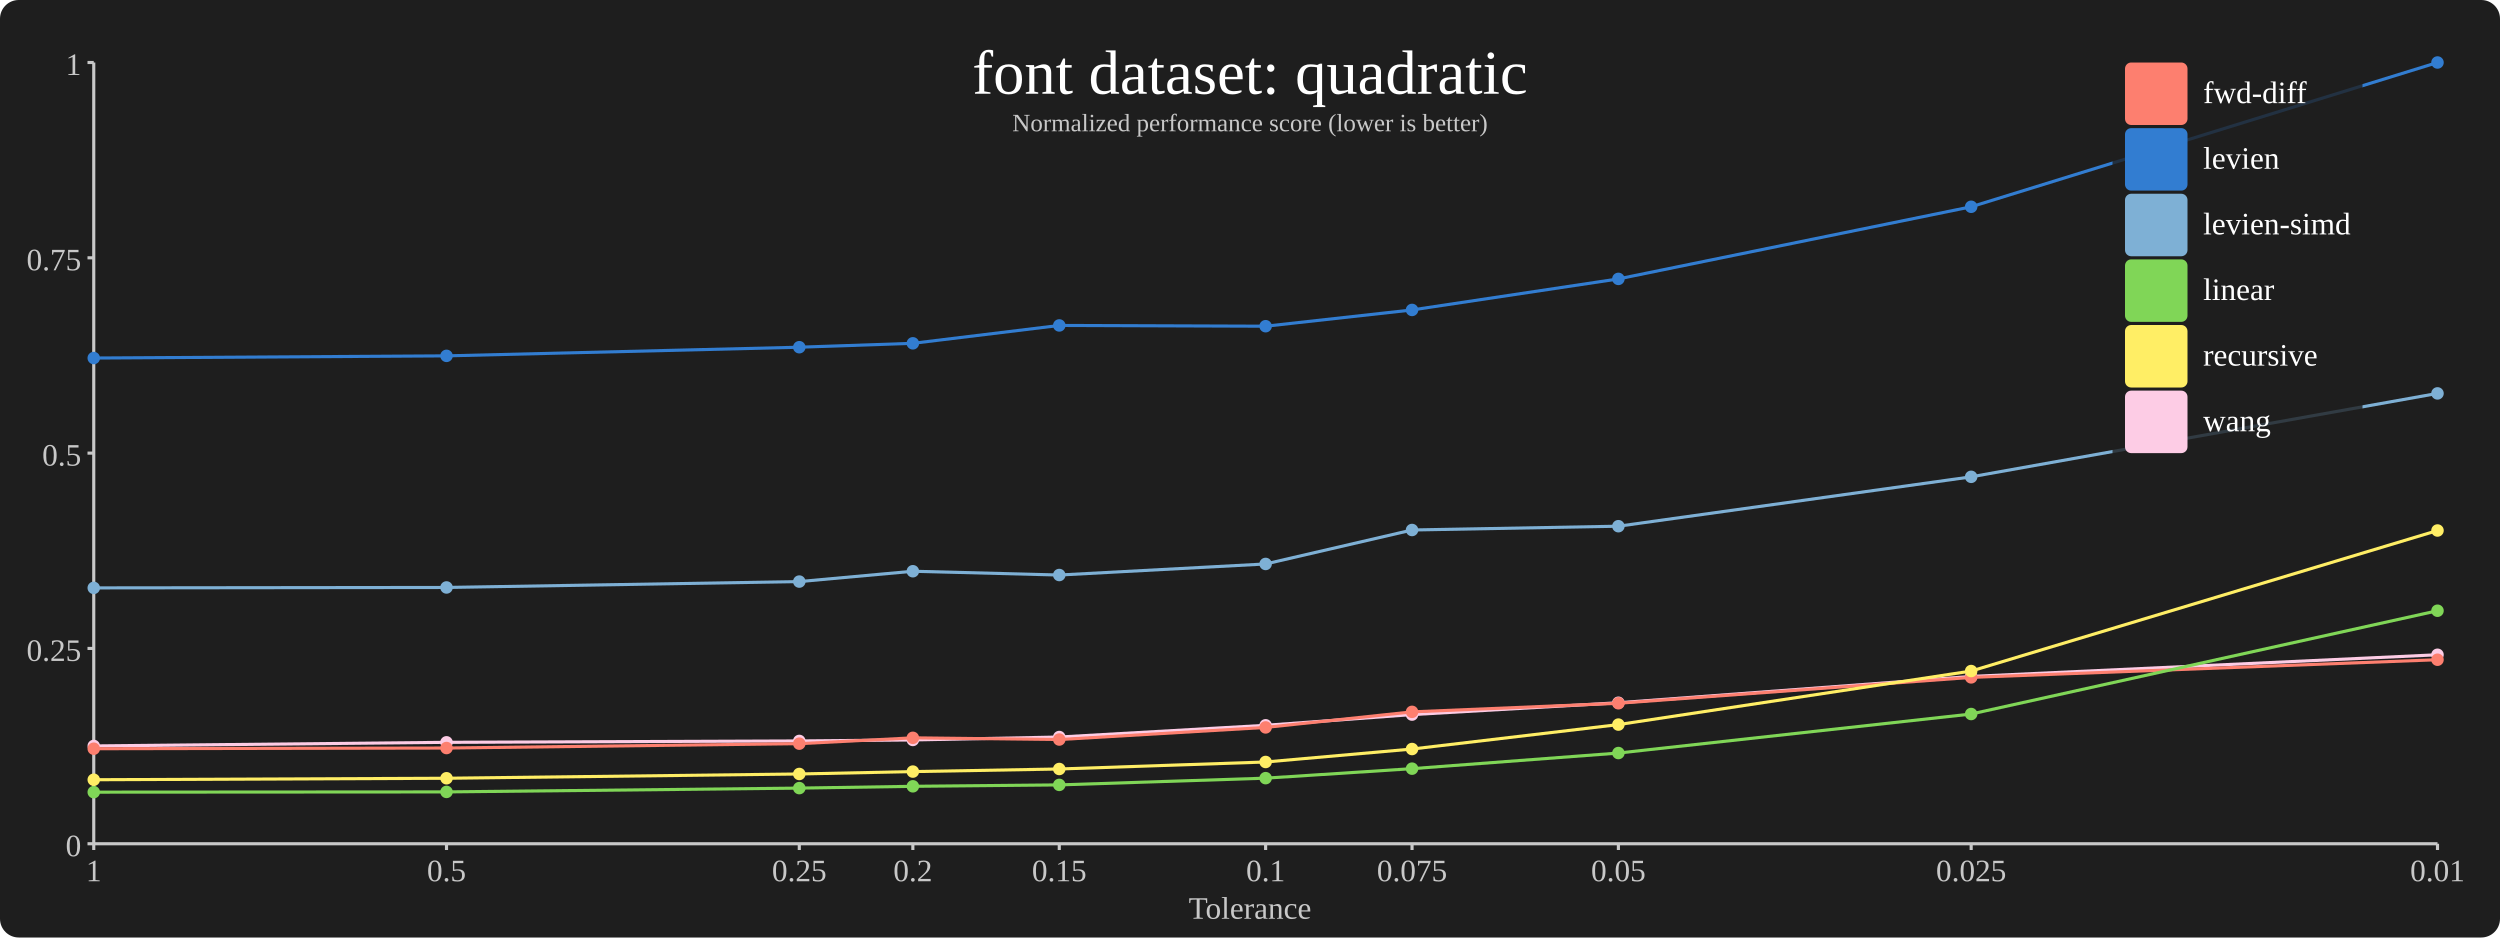
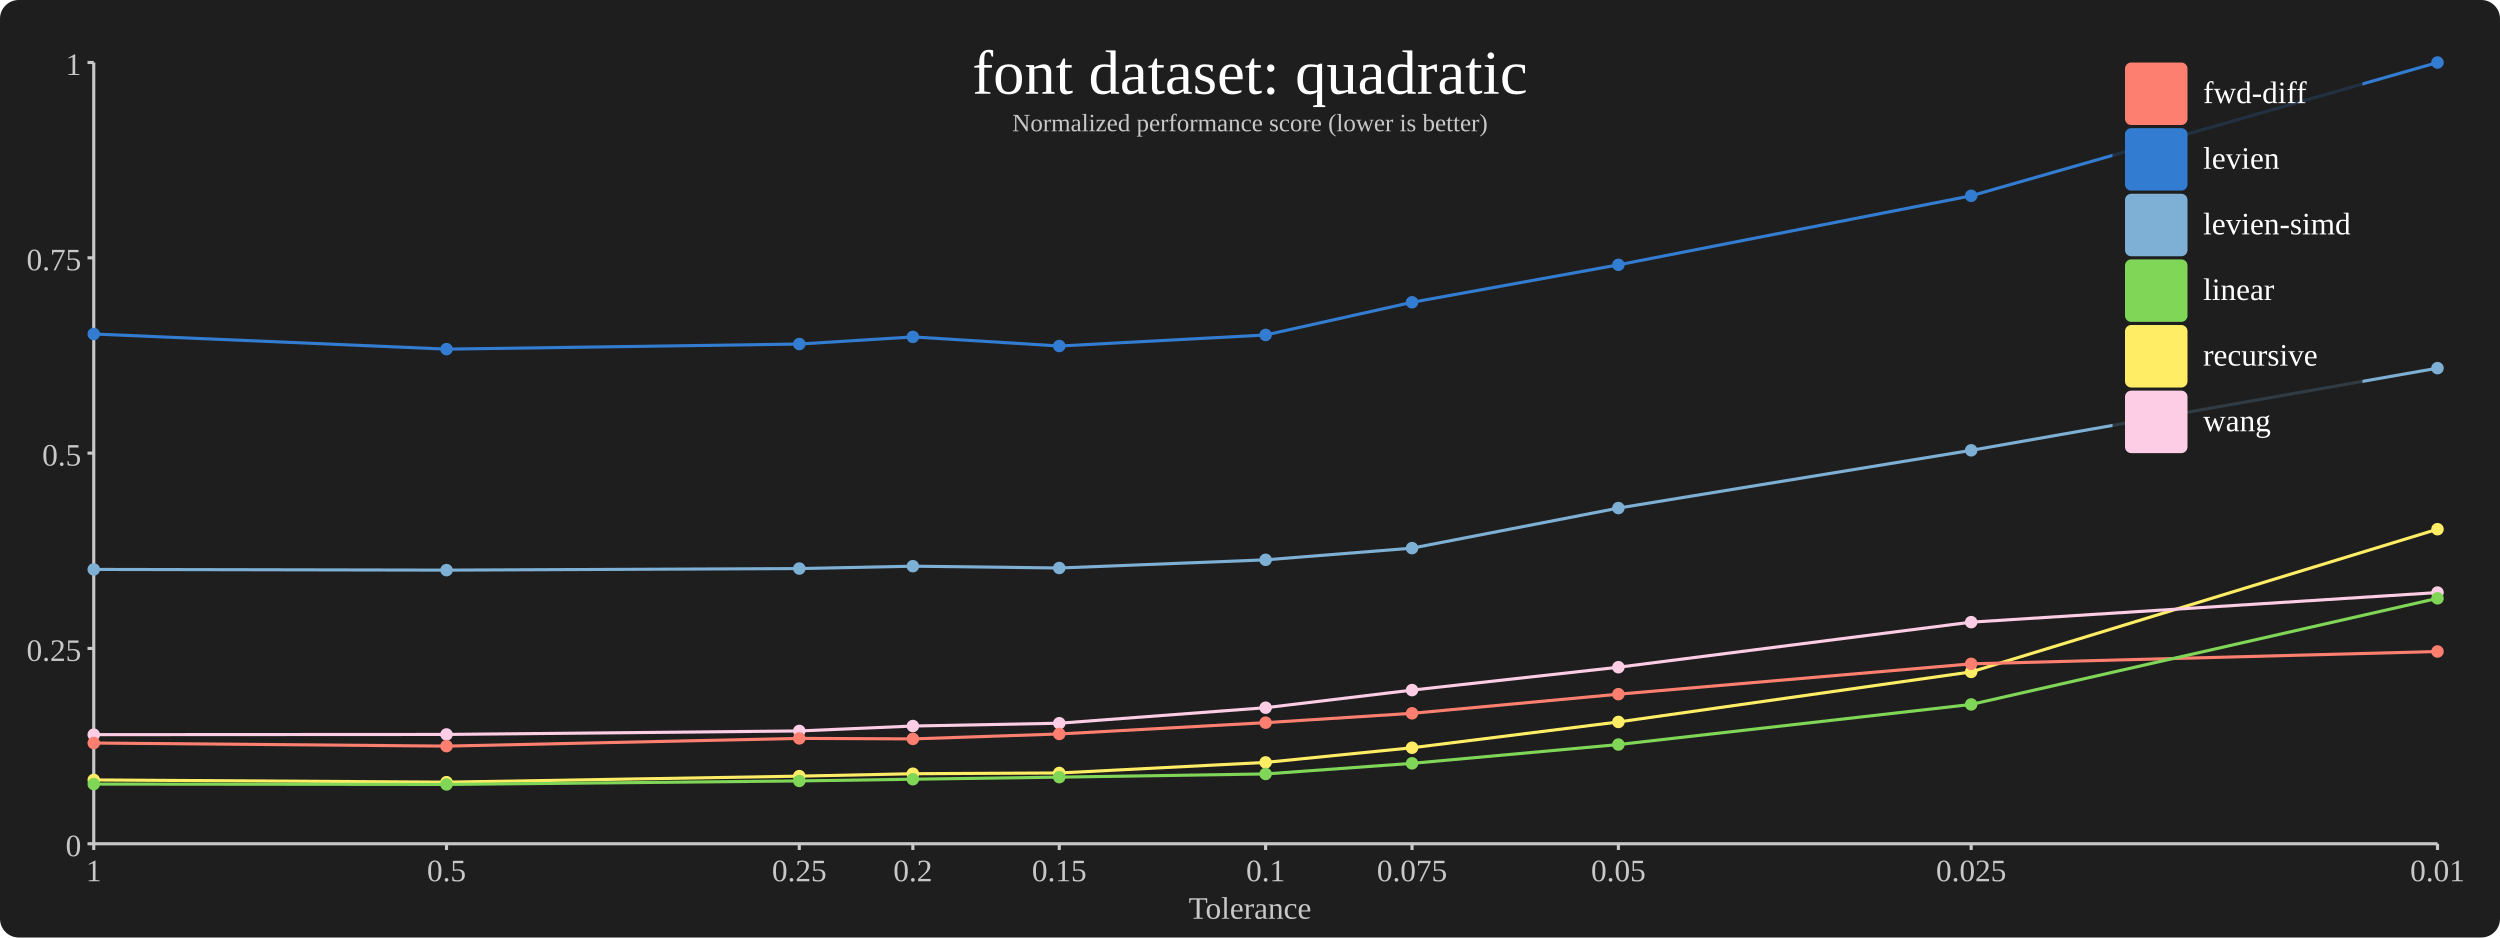
<svg xmlns="http://www.w3.org/2000/svg" viewBox="0 0 800 300">
  <rect x="0" y="0" width="800" height="300" ry="6" style="fill:rgb(30,30,30);stroke:none;fill-opacity:1;stroke-opacity:1;" />
  <path d="M 30 20 L 30 270" style="stroke:rgb(200,200,200);stroke-width:1" />
  <path d="M 30 270 L 780 270" style="stroke:rgb(200,200,200);stroke-width:1" />
  <path d="M 780 270 L 780 272" style="stroke:rgb(200,200,200);stroke-width:1" />
  <text x="780" y="282" style="font-size:10px;fill:rgb(200,200,200);text-anchor:middle;text-align:center;"> 0.01 </text>
  <path d="M 630.772 270 L 630.772 272" style="stroke:rgb(200,200,200);stroke-width:1" />
  <text x="630.772" y="282" style="font-size:10px;fill:rgb(200,200,200);text-anchor:middle;text-align:center;"> 0.025 </text>
  <path d="M 517.886 270 L 517.886 272" style="stroke:rgb(200,200,200);stroke-width:1" />
  <text x="517.886" y="282" style="font-size:10px;fill:rgb(200,200,200);text-anchor:middle;text-align:center;"> 0.05 </text>
  <path d="M 451.852 270 L 451.852 272" style="stroke:rgb(200,200,200);stroke-width:1" />
  <text x="451.852" y="282" style="font-size:10px;fill:rgb(200,200,200);text-anchor:middle;text-align:center;"> 0.075 </text>
  <path d="M 405 270 L 405 272" style="stroke:rgb(200,200,200);stroke-width:1" />
  <text x="405" y="282" style="font-size:10px;fill:rgb(200,200,200);text-anchor:middle;text-align:center;"> 0.1 </text>
  <path d="M 338.966 270 L 338.966 272" style="stroke:rgb(200,200,200);stroke-width:1" />
  <text x="338.966" y="282" style="font-size:10px;fill:rgb(200,200,200);text-anchor:middle;text-align:center;"> 0.15 </text>
  <path d="M 292.114 270 L 292.114 272" style="stroke:rgb(200,200,200);stroke-width:1" />
  <text x="292.114" y="282" style="font-size:10px;fill:rgb(200,200,200);text-anchor:middle;text-align:center;"> 0.2 </text>
  <path d="M 255.773 270 L 255.773 272" style="stroke:rgb(200,200,200);stroke-width:1" />
  <text x="255.773" y="282" style="font-size:10px;fill:rgb(200,200,200);text-anchor:middle;text-align:center;"> 0.25 </text>
  <path d="M 142.886 270 L 142.886 272" style="stroke:rgb(200,200,200);stroke-width:1" />
  <text x="142.886" y="282" style="font-size:10px;fill:rgb(200,200,200);text-anchor:middle;text-align:center;"> 0.5 </text>
  <path d="M 30 270 L 30 272" style="stroke:rgb(200,200,200);stroke-width:1" />
  <text x="30" y="282" style="font-size:10px;fill:rgb(200,200,200);text-anchor:middle;text-align:center;"> 1 </text>
  <path d="M 28 270 L 30 270" style="stroke:rgb(200,200,200);stroke-width:1" />
  <text x="26" y="274" style="font-size:10px;fill:rgb(200,200,200);text-anchor:end;text-align:right;"> 0 </text>
  <path d="M 28 207.5 L 30 207.5" style="stroke:rgb(200,200,200);stroke-width:1" />
  <text x="26" y="211.5" style="font-size:10px;fill:rgb(200,200,200);text-anchor:end;text-align:right;"> 0.25 </text>
  <path d="M 28 145 L 30 145" style="stroke:rgb(200,200,200);stroke-width:1" />
  <text x="26" y="149" style="font-size:10px;fill:rgb(200,200,200);text-anchor:end;text-align:right;"> 0.5 </text>
  <path d="M 28 82.5 L 30 82.5" style="stroke:rgb(200,200,200);stroke-width:1" />
  <text x="26" y="86.5" style="font-size:10px;fill:rgb(200,200,200);text-anchor:end;text-align:right;"> 0.75 </text>
  <path d="M 28 20 L 30 20" style="stroke:rgb(200,200,200);stroke-width:1" />
  <text x="26" y="24" style="font-size:10px;fill:rgb(200,200,200);text-anchor:end;text-align:right;"> 1 </text>
  <text x="400" y="294" style="font-size:10px;fill:rgb(200,200,200);text-anchor:middle;text-align:center;"> Tolerance </text>
-   <circle cx="780" cy="209.525" r="2" style="fill:rgb(253,204,229);stroke:none;fill-opacity:1;stroke-opacity:1;" />
-   <path d="M 780 209.525 L 630.772 216.463" style="stroke:rgb(253,204,229);stroke-width:1" />
-   <circle cx="630.772" cy="216.463" r="2" style="fill:rgb(253,204,229);stroke:none;fill-opacity:1;stroke-opacity:1;" />
-   <path d="M 630.772 216.463 L 517.886 224.877" style="stroke:rgb(253,204,229);stroke-width:1" />
-   <circle cx="517.886" cy="224.877" r="2" style="fill:rgb(253,204,229);stroke:none;fill-opacity:1;stroke-opacity:1;" />
-   <path d="M 517.886 224.877 L 451.852 228.667" style="stroke:rgb(253,204,229);stroke-width:1" />
-   <circle cx="451.852" cy="228.667" r="2" style="fill:rgb(253,204,229);stroke:none;fill-opacity:1;stroke-opacity:1;" />
-   <path d="M 451.852 228.667 L 405 232.095" style="stroke:rgb(253,204,229);stroke-width:1" />
-   <circle cx="405" cy="232.095" r="2" style="fill:rgb(253,204,229);stroke:none;fill-opacity:1;stroke-opacity:1;" />
-   <path d="M 405 232.095 L 338.966 235.85" style="stroke:rgb(253,204,229);stroke-width:1" />
-   <circle cx="338.966" cy="235.85" r="2" style="fill:rgb(253,204,229);stroke:none;fill-opacity:1;stroke-opacity:1;" />
-   <path d="M 338.966 235.85 L 292.114 236.782" style="stroke:rgb(253,204,229);stroke-width:1" />
-   <circle cx="292.114" cy="236.782" r="2" style="fill:rgb(253,204,229);stroke:none;fill-opacity:1;stroke-opacity:1;" />
-   <path d="M 292.114 236.782 L 255.773 237.103" style="stroke:rgb(253,204,229);stroke-width:1" />
-   <circle cx="255.773" cy="237.103" r="2" style="fill:rgb(253,204,229);stroke:none;fill-opacity:1;stroke-opacity:1;" />
-   <path d="M 255.773 237.103 L 142.886 237.545" style="stroke:rgb(253,204,229);stroke-width:1" />
-   <circle cx="142.886" cy="237.545" r="2" style="fill:rgb(253,204,229);stroke:none;fill-opacity:1;stroke-opacity:1;" />
-   <path d="M 142.886 237.545 L 30 238.702" style="stroke:rgb(253,204,229);stroke-width:1" />
-   <circle cx="30" cy="238.702" r="2" style="fill:rgb(253,204,229);stroke:none;fill-opacity:1;stroke-opacity:1;" />
-   <circle cx="780" cy="125.888" r="2" style="fill:rgb(126,176,213);stroke:none;fill-opacity:1;stroke-opacity:1;" />
-   <path d="M 780 125.888 L 630.772 152.585" style="stroke:rgb(126,176,213);stroke-width:1" />
-   <circle cx="630.772" cy="152.585" r="2" style="fill:rgb(126,176,213);stroke:none;fill-opacity:1;stroke-opacity:1;" />
-   <path d="M 630.772 152.585 L 517.886 168.385" style="stroke:rgb(126,176,213);stroke-width:1" />
-   <circle cx="517.886" cy="168.385" r="2" style="fill:rgb(126,176,213);stroke:none;fill-opacity:1;stroke-opacity:1;" />
-   <path d="M 517.886 168.385 L 451.852 169.6" style="stroke:rgb(126,176,213);stroke-width:1" />
-   <circle cx="451.852" cy="169.6" r="2" style="fill:rgb(126,176,213);stroke:none;fill-opacity:1;stroke-opacity:1;" />
-   <path d="M 451.852 169.6 L 405 180.465" style="stroke:rgb(126,176,213);stroke-width:1" />
-   <circle cx="405" cy="180.465" r="2" style="fill:rgb(126,176,213);stroke:none;fill-opacity:1;stroke-opacity:1;" />
-   <path d="M 405 180.465 L 338.966 184.007" style="stroke:rgb(126,176,213);stroke-width:1" />
-   <circle cx="338.966" cy="184.007" r="2" style="fill:rgb(126,176,213);stroke:none;fill-opacity:1;stroke-opacity:1;" />
-   <path d="M 338.966 184.007 L 292.114 182.798" style="stroke:rgb(126,176,213);stroke-width:1" />
-   <circle cx="292.114" cy="182.798" r="2" style="fill:rgb(126,176,213);stroke:none;fill-opacity:1;stroke-opacity:1;" />
-   <path d="M 292.114 182.798 L 255.773 186.105" style="stroke:rgb(126,176,213);stroke-width:1" />
-   <circle cx="255.773" cy="186.105" r="2" style="fill:rgb(126,176,213);stroke:none;fill-opacity:1;stroke-opacity:1;" />
-   <path d="M 255.773 186.105 L 142.886 187.988" style="stroke:rgb(126,176,213);stroke-width:1" />
-   <circle cx="142.886" cy="187.988" r="2" style="fill:rgb(126,176,213);stroke:none;fill-opacity:1;stroke-opacity:1;" />
-   <path d="M 142.886 187.988 L 30 188.125" style="stroke:rgb(126,176,213);stroke-width:1" />
-   <circle cx="30" cy="188.125" r="2" style="fill:rgb(126,176,213);stroke:none;fill-opacity:1;stroke-opacity:1;" />
-   <circle cx="780" cy="211.113" r="2" style="fill:rgb(253,127,111);stroke:none;fill-opacity:1;stroke-opacity:1;" />
-   <path d="M 780 211.113 L 630.772 216.762" style="stroke:rgb(253,127,111);stroke-width:1" />
-   <circle cx="630.772" cy="216.762" r="2" style="fill:rgb(253,127,111);stroke:none;fill-opacity:1;stroke-opacity:1;" />
-   <path d="M 630.772 216.762 L 517.886 225.045" style="stroke:rgb(253,127,111);stroke-width:1" />
-   <circle cx="517.886" cy="225.045" r="2" style="fill:rgb(253,127,111);stroke:none;fill-opacity:1;stroke-opacity:1;" />
-   <path d="M 517.886 225.045 L 451.852 227.795" style="stroke:rgb(253,127,111);stroke-width:1" />
-   <circle cx="451.852" cy="227.795" r="2" style="fill:rgb(253,127,111);stroke:none;fill-opacity:1;stroke-opacity:1;" />
-   <path d="M 451.852 227.795 L 405 232.772" style="stroke:rgb(253,127,111);stroke-width:1" />
-   <circle cx="405" cy="232.772" r="2" style="fill:rgb(253,127,111);stroke:none;fill-opacity:1;stroke-opacity:1;" />
-   <path d="M 405 232.772 L 338.966 236.65" style="stroke:rgb(253,127,111);stroke-width:1" />
-   <circle cx="338.966" cy="236.65" r="2" style="fill:rgb(253,127,111);stroke:none;fill-opacity:1;stroke-opacity:1;" />
-   <path d="M 338.966 236.65 L 292.114 236.107" style="stroke:rgb(253,127,111);stroke-width:1" />
-   <circle cx="292.114" cy="236.107" r="2" style="fill:rgb(253,127,111);stroke:none;fill-opacity:1;stroke-opacity:1;" />
-   <path d="M 292.114 236.107 L 255.773 237.972" style="stroke:rgb(253,127,111);stroke-width:1" />
-   <circle cx="255.773" cy="237.972" r="2" style="fill:rgb(253,127,111);stroke:none;fill-opacity:1;stroke-opacity:1;" />
-   <path d="M 255.773 237.972 L 142.886 239.373" style="stroke:rgb(253,127,111);stroke-width:1" />
-   <circle cx="142.886" cy="239.373" r="2" style="fill:rgb(253,127,111);stroke:none;fill-opacity:1;stroke-opacity:1;" />
-   <path d="M 142.886 239.373 L 30 239.59" style="stroke:rgb(253,127,111);stroke-width:1" />
-   <circle cx="30" cy="239.59" r="2" style="fill:rgb(253,127,111);stroke:none;fill-opacity:1;stroke-opacity:1;" />
-   <circle cx="780" cy="169.762" r="2" style="fill:rgb(255,238,101);stroke:none;fill-opacity:1;stroke-opacity:1;" />
-   <path d="M 780 169.762 L 630.772 214.735" style="stroke:rgb(255,238,101);stroke-width:1" />
-   <circle cx="630.772" cy="214.735" r="2" style="fill:rgb(255,238,101);stroke:none;fill-opacity:1;stroke-opacity:1;" />
-   <path d="M 630.772 214.735 L 517.886 231.868" style="stroke:rgb(255,238,101);stroke-width:1" />
-   <circle cx="517.886" cy="231.868" r="2" style="fill:rgb(255,238,101);stroke:none;fill-opacity:1;stroke-opacity:1;" />
-   <path d="M 517.886 231.868 L 451.852 239.688" style="stroke:rgb(255,238,101);stroke-width:1" />
-   <circle cx="451.852" cy="239.688" r="2" style="fill:rgb(255,238,101);stroke:none;fill-opacity:1;stroke-opacity:1;" />
-   <path d="M 451.852 239.688 L 405 243.835" style="stroke:rgb(255,238,101);stroke-width:1" />
-   <circle cx="405" cy="243.835" r="2" style="fill:rgb(255,238,101);stroke:none;fill-opacity:1;stroke-opacity:1;" />
-   <path d="M 405 243.835 L 338.966 246.077" style="stroke:rgb(255,238,101);stroke-width:1" />
-   <circle cx="338.966" cy="246.077" r="2" style="fill:rgb(255,238,101);stroke:none;fill-opacity:1;stroke-opacity:1;" />
-   <path d="M 338.966 246.077 L 292.114 246.907" style="stroke:rgb(255,238,101);stroke-width:1" />
-   <circle cx="292.114" cy="246.907" r="2" style="fill:rgb(255,238,101);stroke:none;fill-opacity:1;stroke-opacity:1;" />
-   <path d="M 292.114 246.907 L 255.773 247.673" style="stroke:rgb(255,238,101);stroke-width:1" />
-   <circle cx="255.773" cy="247.673" r="2" style="fill:rgb(255,238,101);stroke:none;fill-opacity:1;stroke-opacity:1;" />
-   <path d="M 255.773 247.673 L 142.886 249.042" style="stroke:rgb(255,238,101);stroke-width:1" />
-   <circle cx="142.886" cy="249.042" r="2" style="fill:rgb(255,238,101);stroke:none;fill-opacity:1;stroke-opacity:1;" />
-   <path d="M 142.886 249.042 L 30 249.515" style="stroke:rgb(255,238,101);stroke-width:1" />
-   <circle cx="30" cy="249.515" r="2" style="fill:rgb(255,238,101);stroke:none;fill-opacity:1;stroke-opacity:1;" />
-   <circle cx="780" cy="195.435" r="2" style="fill:rgb(128,214,87);stroke:none;fill-opacity:1;stroke-opacity:1;" />
-   <path d="M 780 195.435 L 630.772 228.485" style="stroke:rgb(128,214,87);stroke-width:1" />
-   <circle cx="630.772" cy="228.485" r="2" style="fill:rgb(128,214,87);stroke:none;fill-opacity:1;stroke-opacity:1;" />
-   <path d="M 630.772 228.485 L 517.886 240.972" style="stroke:rgb(128,214,87);stroke-width:1" />
-   <circle cx="517.886" cy="240.972" r="2" style="fill:rgb(128,214,87);stroke:none;fill-opacity:1;stroke-opacity:1;" />
-   <path d="M 517.886 240.972 L 451.852 245.97" style="stroke:rgb(128,214,87);stroke-width:1" />
-   <circle cx="451.852" cy="245.97" r="2" style="fill:rgb(128,214,87);stroke:none;fill-opacity:1;stroke-opacity:1;" />
-   <path d="M 451.852 245.97 L 405 249.01" style="stroke:rgb(128,214,87);stroke-width:1" />
-   <circle cx="405" cy="249.01" r="2" style="fill:rgb(128,214,87);stroke:none;fill-opacity:1;stroke-opacity:1;" />
-   <path d="M 405 249.01 L 338.966 251.167" style="stroke:rgb(128,214,87);stroke-width:1" />
-   <circle cx="338.966" cy="251.167" r="2" style="fill:rgb(128,214,87);stroke:none;fill-opacity:1;stroke-opacity:1;" />
-   <path d="M 338.966 251.167 L 292.114 251.62" style="stroke:rgb(128,214,87);stroke-width:1" />
-   <circle cx="292.114" cy="251.62" r="2" style="fill:rgb(128,214,87);stroke:none;fill-opacity:1;stroke-opacity:1;" />
-   <path d="M 292.114 251.62 L 255.773 252.195" style="stroke:rgb(128,214,87);stroke-width:1" />
-   <circle cx="255.773" cy="252.195" r="2" style="fill:rgb(128,214,87);stroke:none;fill-opacity:1;stroke-opacity:1;" />
-   <path d="M 255.773 252.195 L 142.886 253.41" style="stroke:rgb(128,214,87);stroke-width:1" />
-   <circle cx="142.886" cy="253.41" r="2" style="fill:rgb(128,214,87);stroke:none;fill-opacity:1;stroke-opacity:1;" />
-   <path d="M 142.886 253.41 L 30 253.488" style="stroke:rgb(128,214,87);stroke-width:1" />
-   <circle cx="30" cy="253.488" r="2" style="fill:rgb(128,214,87);stroke:none;fill-opacity:1;stroke-opacity:1;" />
  <circle cx="780" cy="20" r="2" style="fill:rgb(50,125,209);stroke:none;fill-opacity:1;stroke-opacity:1;" />
-   <path d="M 780 20 L 630.772 66.17" style="stroke:rgb(50,125,209);stroke-width:1" />
-   <circle cx="630.772" cy="66.17" r="2" style="fill:rgb(50,125,209);stroke:none;fill-opacity:1;stroke-opacity:1;" />
-   <path d="M 630.772 66.17 L 517.886 89.248" style="stroke:rgb(50,125,209);stroke-width:1" />
-   <circle cx="517.886" cy="89.248" r="2" style="fill:rgb(50,125,209);stroke:none;fill-opacity:1;stroke-opacity:1;" />
-   <path d="M 517.886 89.248 L 451.852 99.18" style="stroke:rgb(50,125,209);stroke-width:1" />
-   <circle cx="451.852" cy="99.18" r="2" style="fill:rgb(50,125,209);stroke:none;fill-opacity:1;stroke-opacity:1;" />
-   <path d="M 451.852 99.18 L 405 104.385" style="stroke:rgb(50,125,209);stroke-width:1" />
-   <circle cx="405" cy="104.385" r="2" style="fill:rgb(50,125,209);stroke:none;fill-opacity:1;stroke-opacity:1;" />
-   <path d="M 405 104.385 L 338.966 104.14" style="stroke:rgb(50,125,209);stroke-width:1" />
-   <circle cx="338.966" cy="104.14" r="2" style="fill:rgb(50,125,209);stroke:none;fill-opacity:1;stroke-opacity:1;" />
-   <path d="M 338.966 104.14 L 292.114 109.862" style="stroke:rgb(50,125,209);stroke-width:1" />
-   <circle cx="292.114" cy="109.862" r="2" style="fill:rgb(50,125,209);stroke:none;fill-opacity:1;stroke-opacity:1;" />
-   <path d="M 292.114 109.862 L 255.773 111.108" style="stroke:rgb(50,125,209);stroke-width:1" />
-   <circle cx="255.773" cy="111.108" r="2" style="fill:rgb(50,125,209);stroke:none;fill-opacity:1;stroke-opacity:1;" />
-   <path d="M 255.773 111.108 L 142.886 113.875" style="stroke:rgb(50,125,209);stroke-width:1" />
-   <circle cx="142.886" cy="113.875" r="2" style="fill:rgb(50,125,209);stroke:none;fill-opacity:1;stroke-opacity:1;" />
-   <path d="M 142.886 113.875 L 30 114.572" style="stroke:rgb(50,125,209);stroke-width:1" />
-   <circle cx="30" cy="114.572" r="2" style="fill:rgb(50,125,209);stroke:none;fill-opacity:1;stroke-opacity:1;" />
+   <path d="M 780 20 L 630.772 62.655" style="stroke:rgb(50,125,209);stroke-width:1" />
+   <circle cx="630.772" cy="62.655" r="2" style="fill:rgb(50,125,209);stroke:none;fill-opacity:1;stroke-opacity:1;" />
+   <path d="M 630.772 62.655 L 517.886 84.742" style="stroke:rgb(50,125,209);stroke-width:1" />
+   <circle cx="517.886" cy="84.742" r="2" style="fill:rgb(50,125,209);stroke:none;fill-opacity:1;stroke-opacity:1;" />
+   <path d="M 517.886 84.742 L 451.852 96.733" style="stroke:rgb(50,125,209);stroke-width:1" />
+   <circle cx="451.852" cy="96.733" r="2" style="fill:rgb(50,125,209);stroke:none;fill-opacity:1;stroke-opacity:1;" />
+   <path d="M 451.852 96.733 L 405 107.188" style="stroke:rgb(50,125,209);stroke-width:1" />
+   <circle cx="405" cy="107.188" r="2" style="fill:rgb(50,125,209);stroke:none;fill-opacity:1;stroke-opacity:1;" />
+   <path d="M 405 107.188 L 338.966 110.727" style="stroke:rgb(50,125,209);stroke-width:1" />
+   <circle cx="338.966" cy="110.727" r="2" style="fill:rgb(50,125,209);stroke:none;fill-opacity:1;stroke-opacity:1;" />
+   <path d="M 338.966 110.727 L 292.114 107.812" style="stroke:rgb(50,125,209);stroke-width:1" />
+   <circle cx="292.114" cy="107.812" r="2" style="fill:rgb(50,125,209);stroke:none;fill-opacity:1;stroke-opacity:1;" />
+   <path d="M 292.114 107.812 L 255.773 110.09" style="stroke:rgb(50,125,209);stroke-width:1" />
+   <circle cx="255.773" cy="110.09" r="2" style="fill:rgb(50,125,209);stroke:none;fill-opacity:1;stroke-opacity:1;" />
+   <path d="M 255.773 110.09 L 142.886 111.722" style="stroke:rgb(50,125,209);stroke-width:1" />
+   <circle cx="142.886" cy="111.722" r="2" style="fill:rgb(50,125,209);stroke:none;fill-opacity:1;stroke-opacity:1;" />
+   <path d="M 142.886 111.722 L 30 106.88" style="stroke:rgb(50,125,209);stroke-width:1" />
+   <circle cx="30" cy="106.88" r="2" style="fill:rgb(50,125,209);stroke:none;fill-opacity:1;stroke-opacity:1;" />
+   <circle cx="780" cy="117.805" r="2" style="fill:rgb(126,176,213);stroke:none;fill-opacity:1;stroke-opacity:1;" />
+   <path d="M 780 117.805 L 630.772 144.103" style="stroke:rgb(126,176,213);stroke-width:1" />
+   <circle cx="630.772" cy="144.103" r="2" style="fill:rgb(126,176,213);stroke:none;fill-opacity:1;stroke-opacity:1;" />
+   <path d="M 630.772 144.103 L 517.886 162.577" style="stroke:rgb(126,176,213);stroke-width:1" />
+   <circle cx="517.886" cy="162.577" r="2" style="fill:rgb(126,176,213);stroke:none;fill-opacity:1;stroke-opacity:1;" />
+   <path d="M 517.886 162.577 L 451.852 175.403" style="stroke:rgb(126,176,213);stroke-width:1" />
+   <circle cx="451.852" cy="175.403" r="2" style="fill:rgb(126,176,213);stroke:none;fill-opacity:1;stroke-opacity:1;" />
+   <path d="M 451.852 175.403 L 405 179.145" style="stroke:rgb(126,176,213);stroke-width:1" />
+   <circle cx="405" cy="179.145" r="2" style="fill:rgb(126,176,213);stroke:none;fill-opacity:1;stroke-opacity:1;" />
+   <path d="M 405 179.145 L 338.966 181.76" style="stroke:rgb(126,176,213);stroke-width:1" />
+   <circle cx="338.966" cy="181.76" r="2" style="fill:rgb(126,176,213);stroke:none;fill-opacity:1;stroke-opacity:1;" />
+   <path d="M 338.966 181.76 L 292.114 181.18" style="stroke:rgb(126,176,213);stroke-width:1" />
+   <circle cx="292.114" cy="181.18" r="2" style="fill:rgb(126,176,213);stroke:none;fill-opacity:1;stroke-opacity:1;" />
+   <path d="M 292.114 181.18 L 255.773 181.935" style="stroke:rgb(126,176,213);stroke-width:1" />
+   <circle cx="255.773" cy="181.935" r="2" style="fill:rgb(126,176,213);stroke:none;fill-opacity:1;stroke-opacity:1;" />
+   <path d="M 255.773 181.935 L 142.886 182.44" style="stroke:rgb(126,176,213);stroke-width:1" />
+   <circle cx="142.886" cy="182.44" r="2" style="fill:rgb(126,176,213);stroke:none;fill-opacity:1;stroke-opacity:1;" />
+   <path d="M 142.886 182.44 L 30 182.215" style="stroke:rgb(126,176,213);stroke-width:1" />
+   <circle cx="30" cy="182.215" r="2" style="fill:rgb(126,176,213);stroke:none;fill-opacity:1;stroke-opacity:1;" />
+   <circle cx="780" cy="169.345" r="2" style="fill:rgb(255,238,101);stroke:none;fill-opacity:1;stroke-opacity:1;" />
+   <path d="M 780 169.345 L 630.772 215.007" style="stroke:rgb(255,238,101);stroke-width:1" />
+   <circle cx="630.772" cy="215.007" r="2" style="fill:rgb(255,238,101);stroke:none;fill-opacity:1;stroke-opacity:1;" />
+   <path d="M 630.772 215.007 L 517.886 231.022" style="stroke:rgb(255,238,101);stroke-width:1" />
+   <circle cx="517.886" cy="231.022" r="2" style="fill:rgb(255,238,101);stroke:none;fill-opacity:1;stroke-opacity:1;" />
+   <path d="M 517.886 231.022 L 451.852 239.28" style="stroke:rgb(255,238,101);stroke-width:1" />
+   <circle cx="451.852" cy="239.28" r="2" style="fill:rgb(255,238,101);stroke:none;fill-opacity:1;stroke-opacity:1;" />
+   <path d="M 451.852 239.28 L 405 243.97" style="stroke:rgb(255,238,101);stroke-width:1" />
+   <circle cx="405" cy="243.97" r="2" style="fill:rgb(255,238,101);stroke:none;fill-opacity:1;stroke-opacity:1;" />
+   <path d="M 405 243.97 L 338.966 247.347" style="stroke:rgb(255,238,101);stroke-width:1" />
+   <circle cx="338.966" cy="247.347" r="2" style="fill:rgb(255,238,101);stroke:none;fill-opacity:1;stroke-opacity:1;" />
+   <path d="M 338.966 247.347 L 292.114 247.59" style="stroke:rgb(255,238,101);stroke-width:1" />
+   <circle cx="292.114" cy="247.59" r="2" style="fill:rgb(255,238,101);stroke:none;fill-opacity:1;stroke-opacity:1;" />
+   <path d="M 292.114 247.59 L 255.773 248.365" style="stroke:rgb(255,238,101);stroke-width:1" />
+   <circle cx="255.773" cy="248.365" r="2" style="fill:rgb(255,238,101);stroke:none;fill-opacity:1;stroke-opacity:1;" />
+   <path d="M 255.773 248.365 L 142.886 250.295" style="stroke:rgb(255,238,101);stroke-width:1" />
+   <circle cx="142.886" cy="250.295" r="2" style="fill:rgb(255,238,101);stroke:none;fill-opacity:1;stroke-opacity:1;" />
+   <path d="M 142.886 250.295 L 30 249.58" style="stroke:rgb(255,238,101);stroke-width:1" />
+   <circle cx="30" cy="249.58" r="2" style="fill:rgb(255,238,101);stroke:none;fill-opacity:1;stroke-opacity:1;" />
+   <circle cx="780" cy="189.615" r="2" style="fill:rgb(253,204,229);stroke:none;fill-opacity:1;stroke-opacity:1;" />
+   <path d="M 780 189.615 L 630.772 199.088" style="stroke:rgb(253,204,229);stroke-width:1" />
+   <circle cx="630.772" cy="199.088" r="2" style="fill:rgb(253,204,229);stroke:none;fill-opacity:1;stroke-opacity:1;" />
+   <path d="M 630.772 199.088 L 517.886 213.507" style="stroke:rgb(253,204,229);stroke-width:1" />
+   <circle cx="517.886" cy="213.507" r="2" style="fill:rgb(253,204,229);stroke:none;fill-opacity:1;stroke-opacity:1;" />
+   <path d="M 517.886 213.507 L 451.852 220.833" style="stroke:rgb(253,204,229);stroke-width:1" />
+   <circle cx="451.852" cy="220.833" r="2" style="fill:rgb(253,204,229);stroke:none;fill-opacity:1;stroke-opacity:1;" />
+   <path d="M 451.852 220.833 L 405 226.463" style="stroke:rgb(253,204,229);stroke-width:1" />
+   <circle cx="405" cy="226.463" r="2" style="fill:rgb(253,204,229);stroke:none;fill-opacity:1;stroke-opacity:1;" />
+   <path d="M 405 226.463 L 338.966 231.428" style="stroke:rgb(253,204,229);stroke-width:1" />
+   <circle cx="338.966" cy="231.428" r="2" style="fill:rgb(253,204,229);stroke:none;fill-opacity:1;stroke-opacity:1;" />
+   <path d="M 338.966 231.428 L 292.114 232.333" style="stroke:rgb(253,204,229);stroke-width:1" />
+   <circle cx="292.114" cy="232.333" r="2" style="fill:rgb(253,204,229);stroke:none;fill-opacity:1;stroke-opacity:1;" />
+   <path d="M 292.114 232.333 L 255.773 233.9" style="stroke:rgb(253,204,229);stroke-width:1" />
+   <circle cx="255.773" cy="233.9" r="2" style="fill:rgb(253,204,229);stroke:none;fill-opacity:1;stroke-opacity:1;" />
+   <path d="M 255.773 233.9 L 142.886 235.022" style="stroke:rgb(253,204,229);stroke-width:1" />
+   <circle cx="142.886" cy="235.022" r="2" style="fill:rgb(253,204,229);stroke:none;fill-opacity:1;stroke-opacity:1;" />
+   <path d="M 142.886 235.022 L 30 235.088" style="stroke:rgb(253,204,229);stroke-width:1" />
+   <circle cx="30" cy="235.088" r="2" style="fill:rgb(253,204,229);stroke:none;fill-opacity:1;stroke-opacity:1;" />
+   <circle cx="780" cy="208.482" r="2" style="fill:rgb(253,127,111);stroke:none;fill-opacity:1;stroke-opacity:1;" />
+   <path d="M 780 208.482 L 630.772 212.428" style="stroke:rgb(253,127,111);stroke-width:1" />
+   <circle cx="630.772" cy="212.428" r="2" style="fill:rgb(253,127,111);stroke:none;fill-opacity:1;stroke-opacity:1;" />
+   <path d="M 630.772 212.428 L 517.886 222.135" style="stroke:rgb(253,127,111);stroke-width:1" />
+   <circle cx="517.886" cy="222.135" r="2" style="fill:rgb(253,127,111);stroke:none;fill-opacity:1;stroke-opacity:1;" />
+   <path d="M 517.886 222.135 L 451.852 228.26" style="stroke:rgb(253,127,111);stroke-width:1" />
+   <circle cx="451.852" cy="228.26" r="2" style="fill:rgb(253,127,111);stroke:none;fill-opacity:1;stroke-opacity:1;" />
+   <path d="M 451.852 228.26 L 405 231.252" style="stroke:rgb(253,127,111);stroke-width:1" />
+   <circle cx="405" cy="231.252" r="2" style="fill:rgb(253,127,111);stroke:none;fill-opacity:1;stroke-opacity:1;" />
+   <path d="M 405 231.252 L 338.966 234.865" style="stroke:rgb(253,127,111);stroke-width:1" />
+   <circle cx="338.966" cy="234.865" r="2" style="fill:rgb(253,127,111);stroke:none;fill-opacity:1;stroke-opacity:1;" />
+   <path d="M 338.966 234.865 L 292.114 236.445" style="stroke:rgb(253,127,111);stroke-width:1" />
+   <circle cx="292.114" cy="236.445" r="2" style="fill:rgb(253,127,111);stroke:none;fill-opacity:1;stroke-opacity:1;" />
+   <path d="M 292.114 236.445 L 255.773 236.282" style="stroke:rgb(253,127,111);stroke-width:1" />
+   <circle cx="255.773" cy="236.282" r="2" style="fill:rgb(253,127,111);stroke:none;fill-opacity:1;stroke-opacity:1;" />
+   <path d="M 255.773 236.282 L 142.886 238.757" style="stroke:rgb(253,127,111);stroke-width:1" />
+   <circle cx="142.886" cy="238.757" r="2" style="fill:rgb(253,127,111);stroke:none;fill-opacity:1;stroke-opacity:1;" />
+   <path d="M 142.886 238.757 L 30 237.768" style="stroke:rgb(253,127,111);stroke-width:1" />
+   <circle cx="30" cy="237.768" r="2" style="fill:rgb(253,127,111);stroke:none;fill-opacity:1;stroke-opacity:1;" />
+   <circle cx="780" cy="191.468" r="2" style="fill:rgb(128,214,87);stroke:none;fill-opacity:1;stroke-opacity:1;" />
+   <path d="M 780 191.468 L 630.772 225.415" style="stroke:rgb(128,214,87);stroke-width:1" />
+   <circle cx="630.772" cy="225.415" r="2" style="fill:rgb(128,214,87);stroke:none;fill-opacity:1;stroke-opacity:1;" />
+   <path d="M 630.772 225.415 L 517.886 238.252" style="stroke:rgb(128,214,87);stroke-width:1" />
+   <circle cx="517.886" cy="238.252" r="2" style="fill:rgb(128,214,87);stroke:none;fill-opacity:1;stroke-opacity:1;" />
+   <path d="M 517.886 238.252 L 451.852 244.268" style="stroke:rgb(128,214,87);stroke-width:1" />
+   <circle cx="451.852" cy="244.268" r="2" style="fill:rgb(128,214,87);stroke:none;fill-opacity:1;stroke-opacity:1;" />
+   <path d="M 451.852 244.268 L 405 247.66" style="stroke:rgb(128,214,87);stroke-width:1" />
+   <circle cx="405" cy="247.66" r="2" style="fill:rgb(128,214,87);stroke:none;fill-opacity:1;stroke-opacity:1;" />
+   <path d="M 405 247.66 L 338.966 248.683" style="stroke:rgb(128,214,87);stroke-width:1" />
+   <circle cx="338.966" cy="248.683" r="2" style="fill:rgb(128,214,87);stroke:none;fill-opacity:1;stroke-opacity:1;" />
+   <path d="M 338.966 248.683 L 292.114 249.347" style="stroke:rgb(128,214,87);stroke-width:1" />
+   <circle cx="292.114" cy="249.347" r="2" style="fill:rgb(128,214,87);stroke:none;fill-opacity:1;stroke-opacity:1;" />
+   <path d="M 292.114 249.347 L 255.773 249.893" style="stroke:rgb(128,214,87);stroke-width:1" />
+   <circle cx="255.773" cy="249.893" r="2" style="fill:rgb(128,214,87);stroke:none;fill-opacity:1;stroke-opacity:1;" />
+   <path d="M 255.773 249.893 L 142.886 251.022" style="stroke:rgb(128,214,87);stroke-width:1" />
+   <circle cx="142.886" cy="251.022" r="2" style="fill:rgb(128,214,87);stroke:none;fill-opacity:1;stroke-opacity:1;" />
+   <path d="M 142.886 251.022 L 30 250.9" style="stroke:rgb(128,214,87);stroke-width:1" />
+   <circle cx="30" cy="250.9" r="2" style="fill:rgb(128,214,87);stroke:none;fill-opacity:1;stroke-opacity:1;" />
  <rect x="676" y="16" width="80" height="133" ry="4" style="fill:rgb(30,30,30);stroke:none;fill-opacity:0.8;stroke-opacity:1;" />
  <rect x="680" y="20" width="20" height="20" ry="2" style="fill:rgb(253,127,111);stroke:none;fill-opacity:1;stroke-opacity:1;" />
  <text x="705" y="33" style="font-size:10px;fill:rgb(255,255,255);text-anchor:start;text-align:left;"> fwd-diff </text>
  <rect x="680" y="41" width="20" height="20" ry="2" style="fill:rgb(50,125,209);stroke:none;fill-opacity:1;stroke-opacity:1;" />
  <text x="705" y="54" style="font-size:10px;fill:rgb(255,255,255);text-anchor:start;text-align:left;"> levien </text>
  <rect x="680" y="62" width="20" height="20" ry="2" style="fill:rgb(126,176,213);stroke:none;fill-opacity:1;stroke-opacity:1;" />
  <text x="705" y="75" style="font-size:10px;fill:rgb(255,255,255);text-anchor:start;text-align:left;"> levien-simd </text>
  <rect x="680" y="83" width="20" height="20" ry="2" style="fill:rgb(128,214,87);stroke:none;fill-opacity:1;stroke-opacity:1;" />
  <text x="705" y="96" style="font-size:10px;fill:rgb(255,255,255);text-anchor:start;text-align:left;"> linear </text>
  <rect x="680" y="104" width="20" height="20" ry="2" style="fill:rgb(255,238,101);stroke:none;fill-opacity:1;stroke-opacity:1;" />
  <text x="705" y="117" style="font-size:10px;fill:rgb(255,255,255);text-anchor:start;text-align:left;"> recursive </text>
  <rect x="680" y="125" width="20" height="20" ry="2" style="fill:rgb(253,204,229);stroke:none;fill-opacity:1;stroke-opacity:1;" />
  <text x="705" y="138" style="font-size:10px;fill:rgb(255,255,255);text-anchor:start;text-align:left;"> wang </text>
  <text x="400" y="30" style="font-size:20px;fill:rgb(255,255,255);text-anchor:middle;text-align:center;"> font dataset: quadratic </text>
  <text x="400" y="42" style="font-size:8px;fill:rgb(200,200,200);text-anchor:middle;text-align:center;"> Normalized performance score (lower is better) </text>
</svg>
